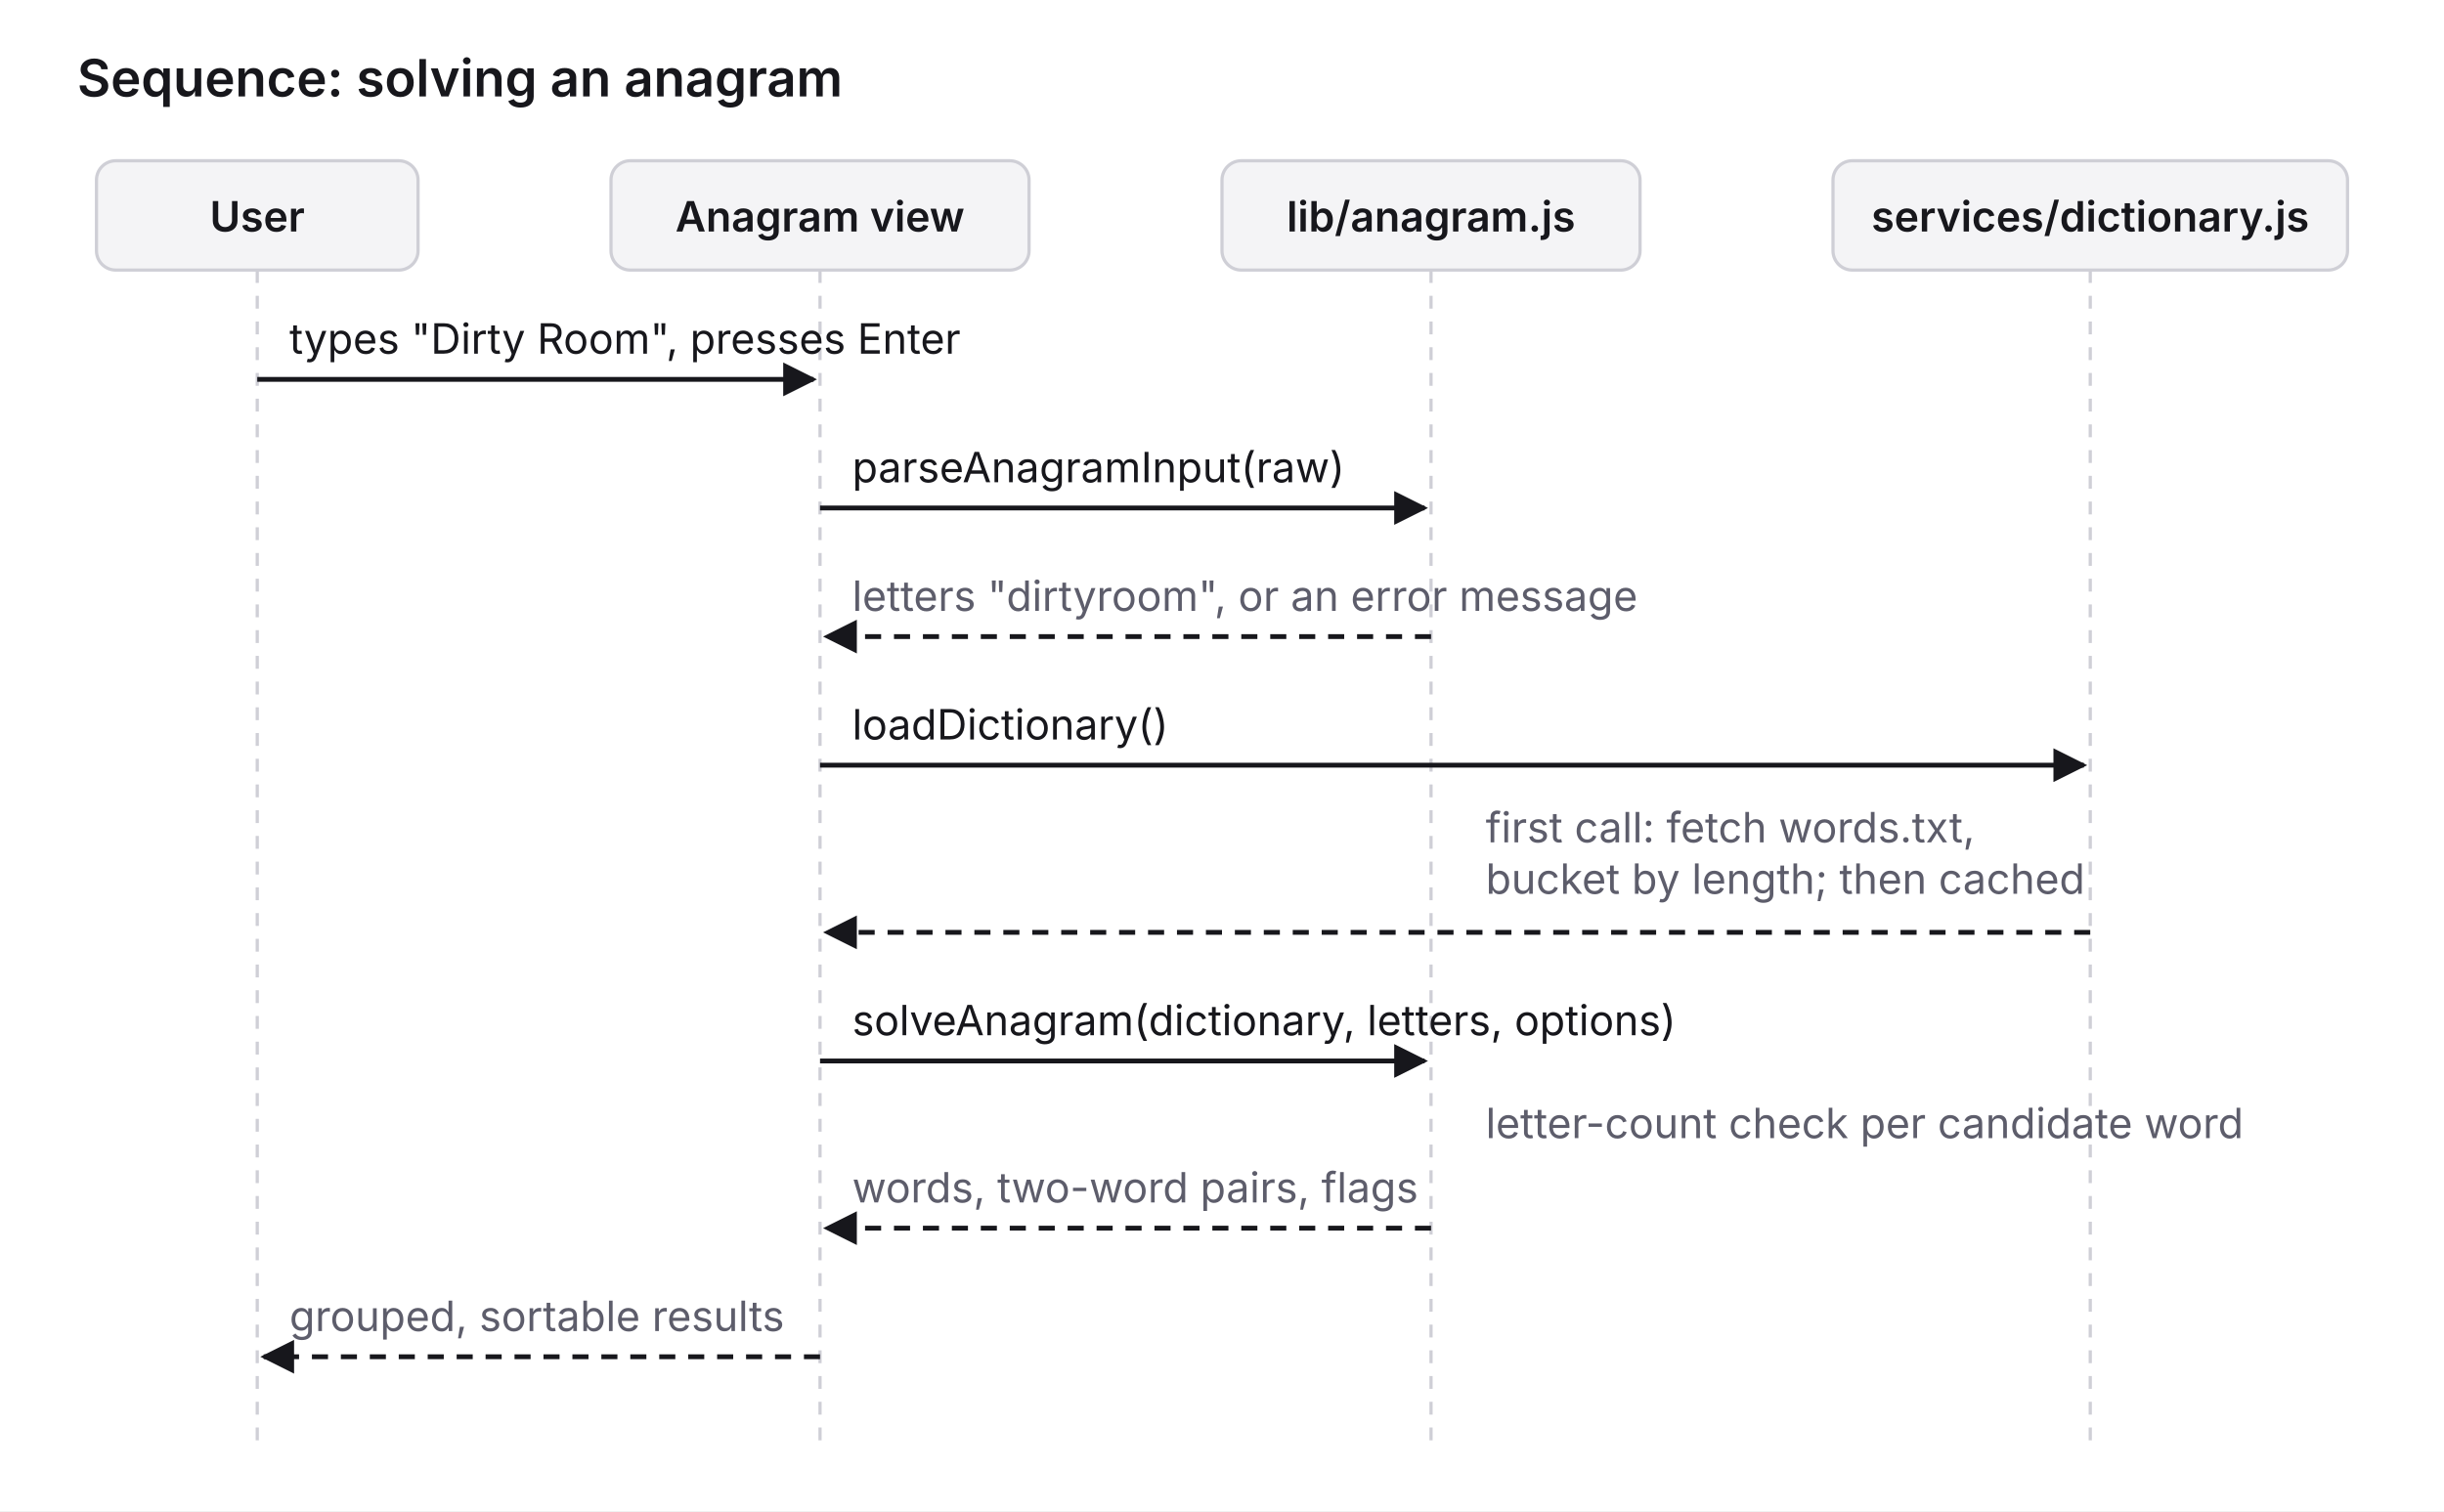
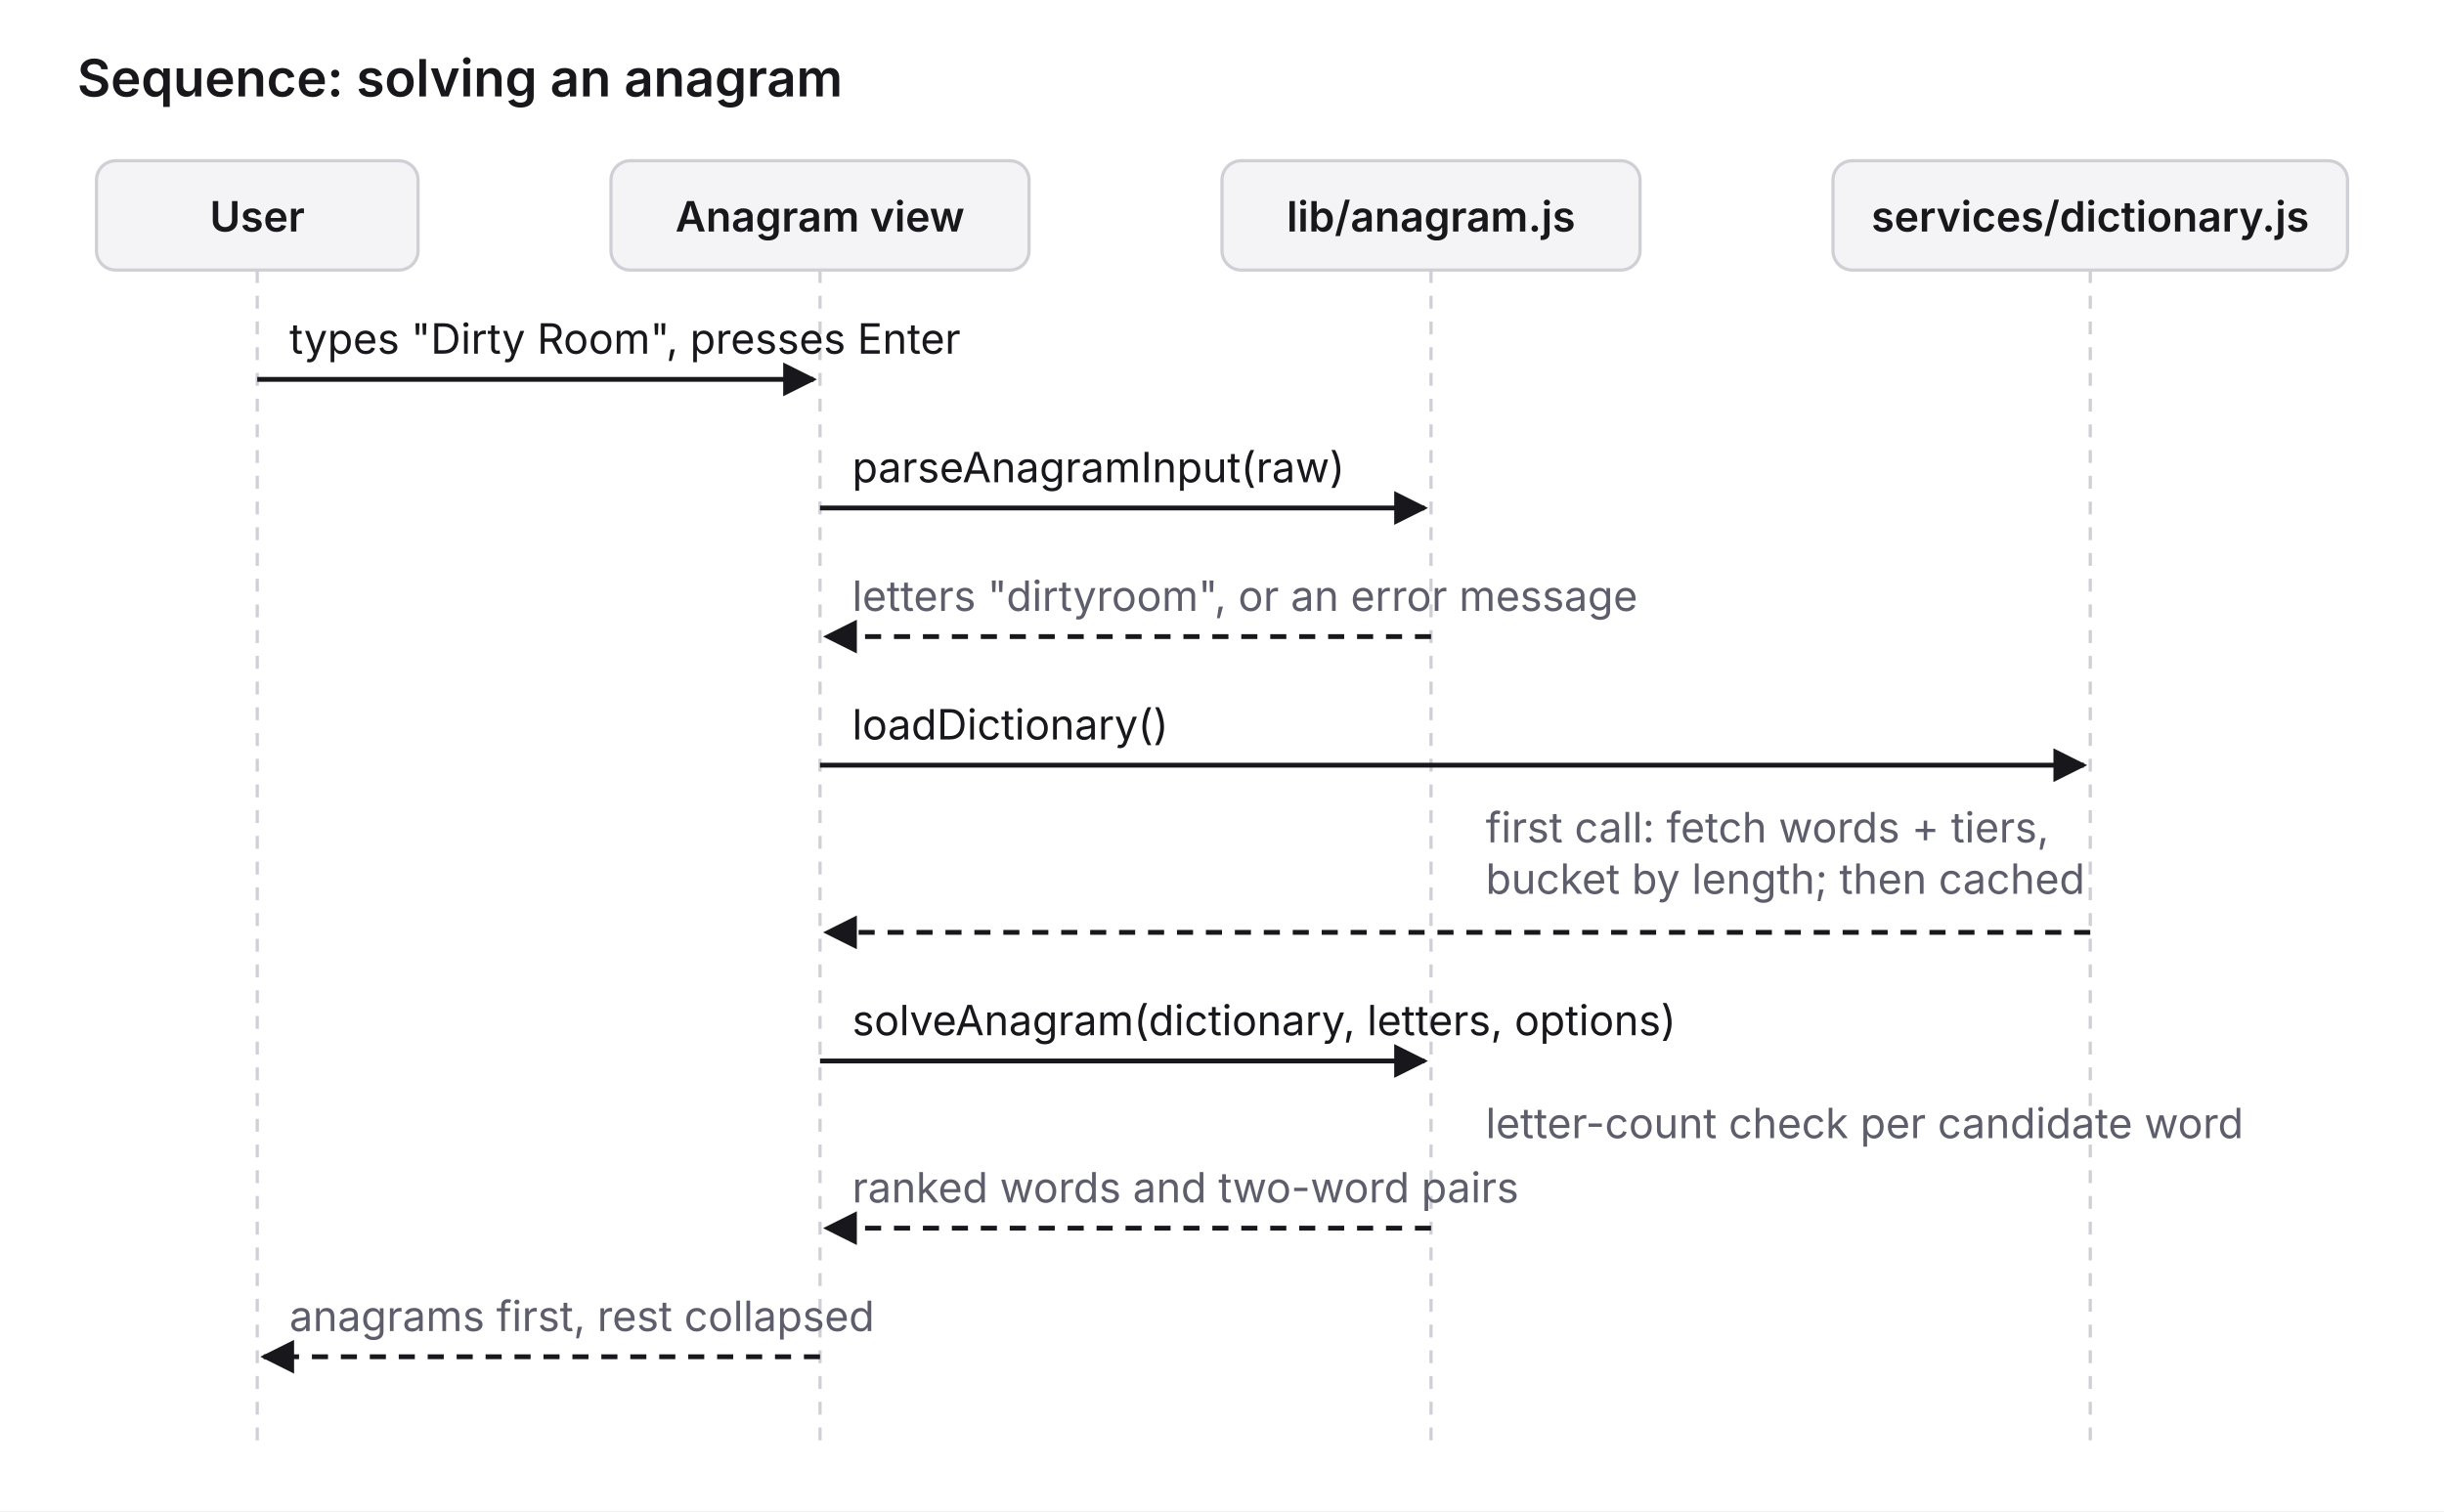
<svg xmlns="http://www.w3.org/2000/svg" viewBox="0 0 760 470" font-family="system-ui, -apple-system, Segoe UI, sans-serif" font-size="13">
  <defs>
    <marker id="b" viewBox="0 0 10 10" refX="9" refY="5" markerWidth="7" markerHeight="7" orient="auto">
      <path d="M0 0 10 5 0 10z" fill="#17171c" />
    </marker>
  </defs>
  <rect width="760" height="470" fill="#ffffff" />
  <text x="24" y="30" font-size="16" font-weight="600" fill="#17171c">Sequence: solving an anagram</text>
  <g fill="#f4f4f6" stroke="#cfcfd6">
    <rect x="30" y="50" width="100" height="34" rx="6" />
    <rect x="190" y="50" width="130" height="34" rx="6" />
    <rect x="380" y="50" width="130" height="34" rx="6" />
    <rect x="570" y="50" width="160" height="34" rx="6" />
  </g>
  <g fill="#17171c" text-anchor="middle" font-weight="600">
    <text x="80" y="72">User</text>
    <text x="255" y="72">Anagram view</text>
    <text x="445" y="72">lib/anagram.js</text>
    <text x="650" y="72">services/dictionary.js</text>
  </g>
  <g stroke="#cfcfd6" stroke-dasharray="4 4">
    <path d="M80 84v366M255 84v366M445 84v366M650 84v366" />
  </g>
  <g stroke="#17171c" stroke-width="1.5" fill="none" marker-end="url(#b)">
    <path d="M80 118h173" />
    <path d="M255 158h188" />
    <path d="M445 198h-188" stroke-dasharray="5 4" />
    <path d="M255 238h393" />
    <path d="M650 290h-393" stroke-dasharray="5 4" />
    <path d="M255 330h188" />
    <path d="M445 382h-188" stroke-dasharray="5 4" />
    <path d="M255 422h-173" stroke-dasharray="5 4" />
  </g>
  <g fill="#17171c">
    <text x="90" y="110">types "Dirty Room", presses Enter</text>
    <text x="265" y="150">parseAnagramInput(raw)</text>
    <text x="265" y="190" fill="#5d5d6b">letters "dirtyroom", or an error message</text>
    <text x="265" y="230">loadDictionary()</text>
-     <text x="462" y="262" fill="#5d5d6b">first call: fetch words.txt,</text>
+     <text x="462" y="262" fill="#5d5d6b">first call: fetch words + tiers,</text>
    <text x="462" y="278" fill="#5d5d6b">bucket by length; then cached</text>
    <text x="265" y="322">solveAnagram(dictionary, letters, options)</text>
    <text x="462" y="354" fill="#5d5d6b">letter-count check per candidate word</text>
-     <text x="265" y="374" fill="#5d5d6b">words, two-word pairs, flags</text>
-     <text x="90" y="414" fill="#5d5d6b">grouped, sortable results</text>
+     <text x="265" y="374" fill="#5d5d6b">ranked words and two-word pairs</text>
+     <text x="90" y="414" fill="#5d5d6b">anagrams first, rest collapsed</text>
  </g>
</svg>
